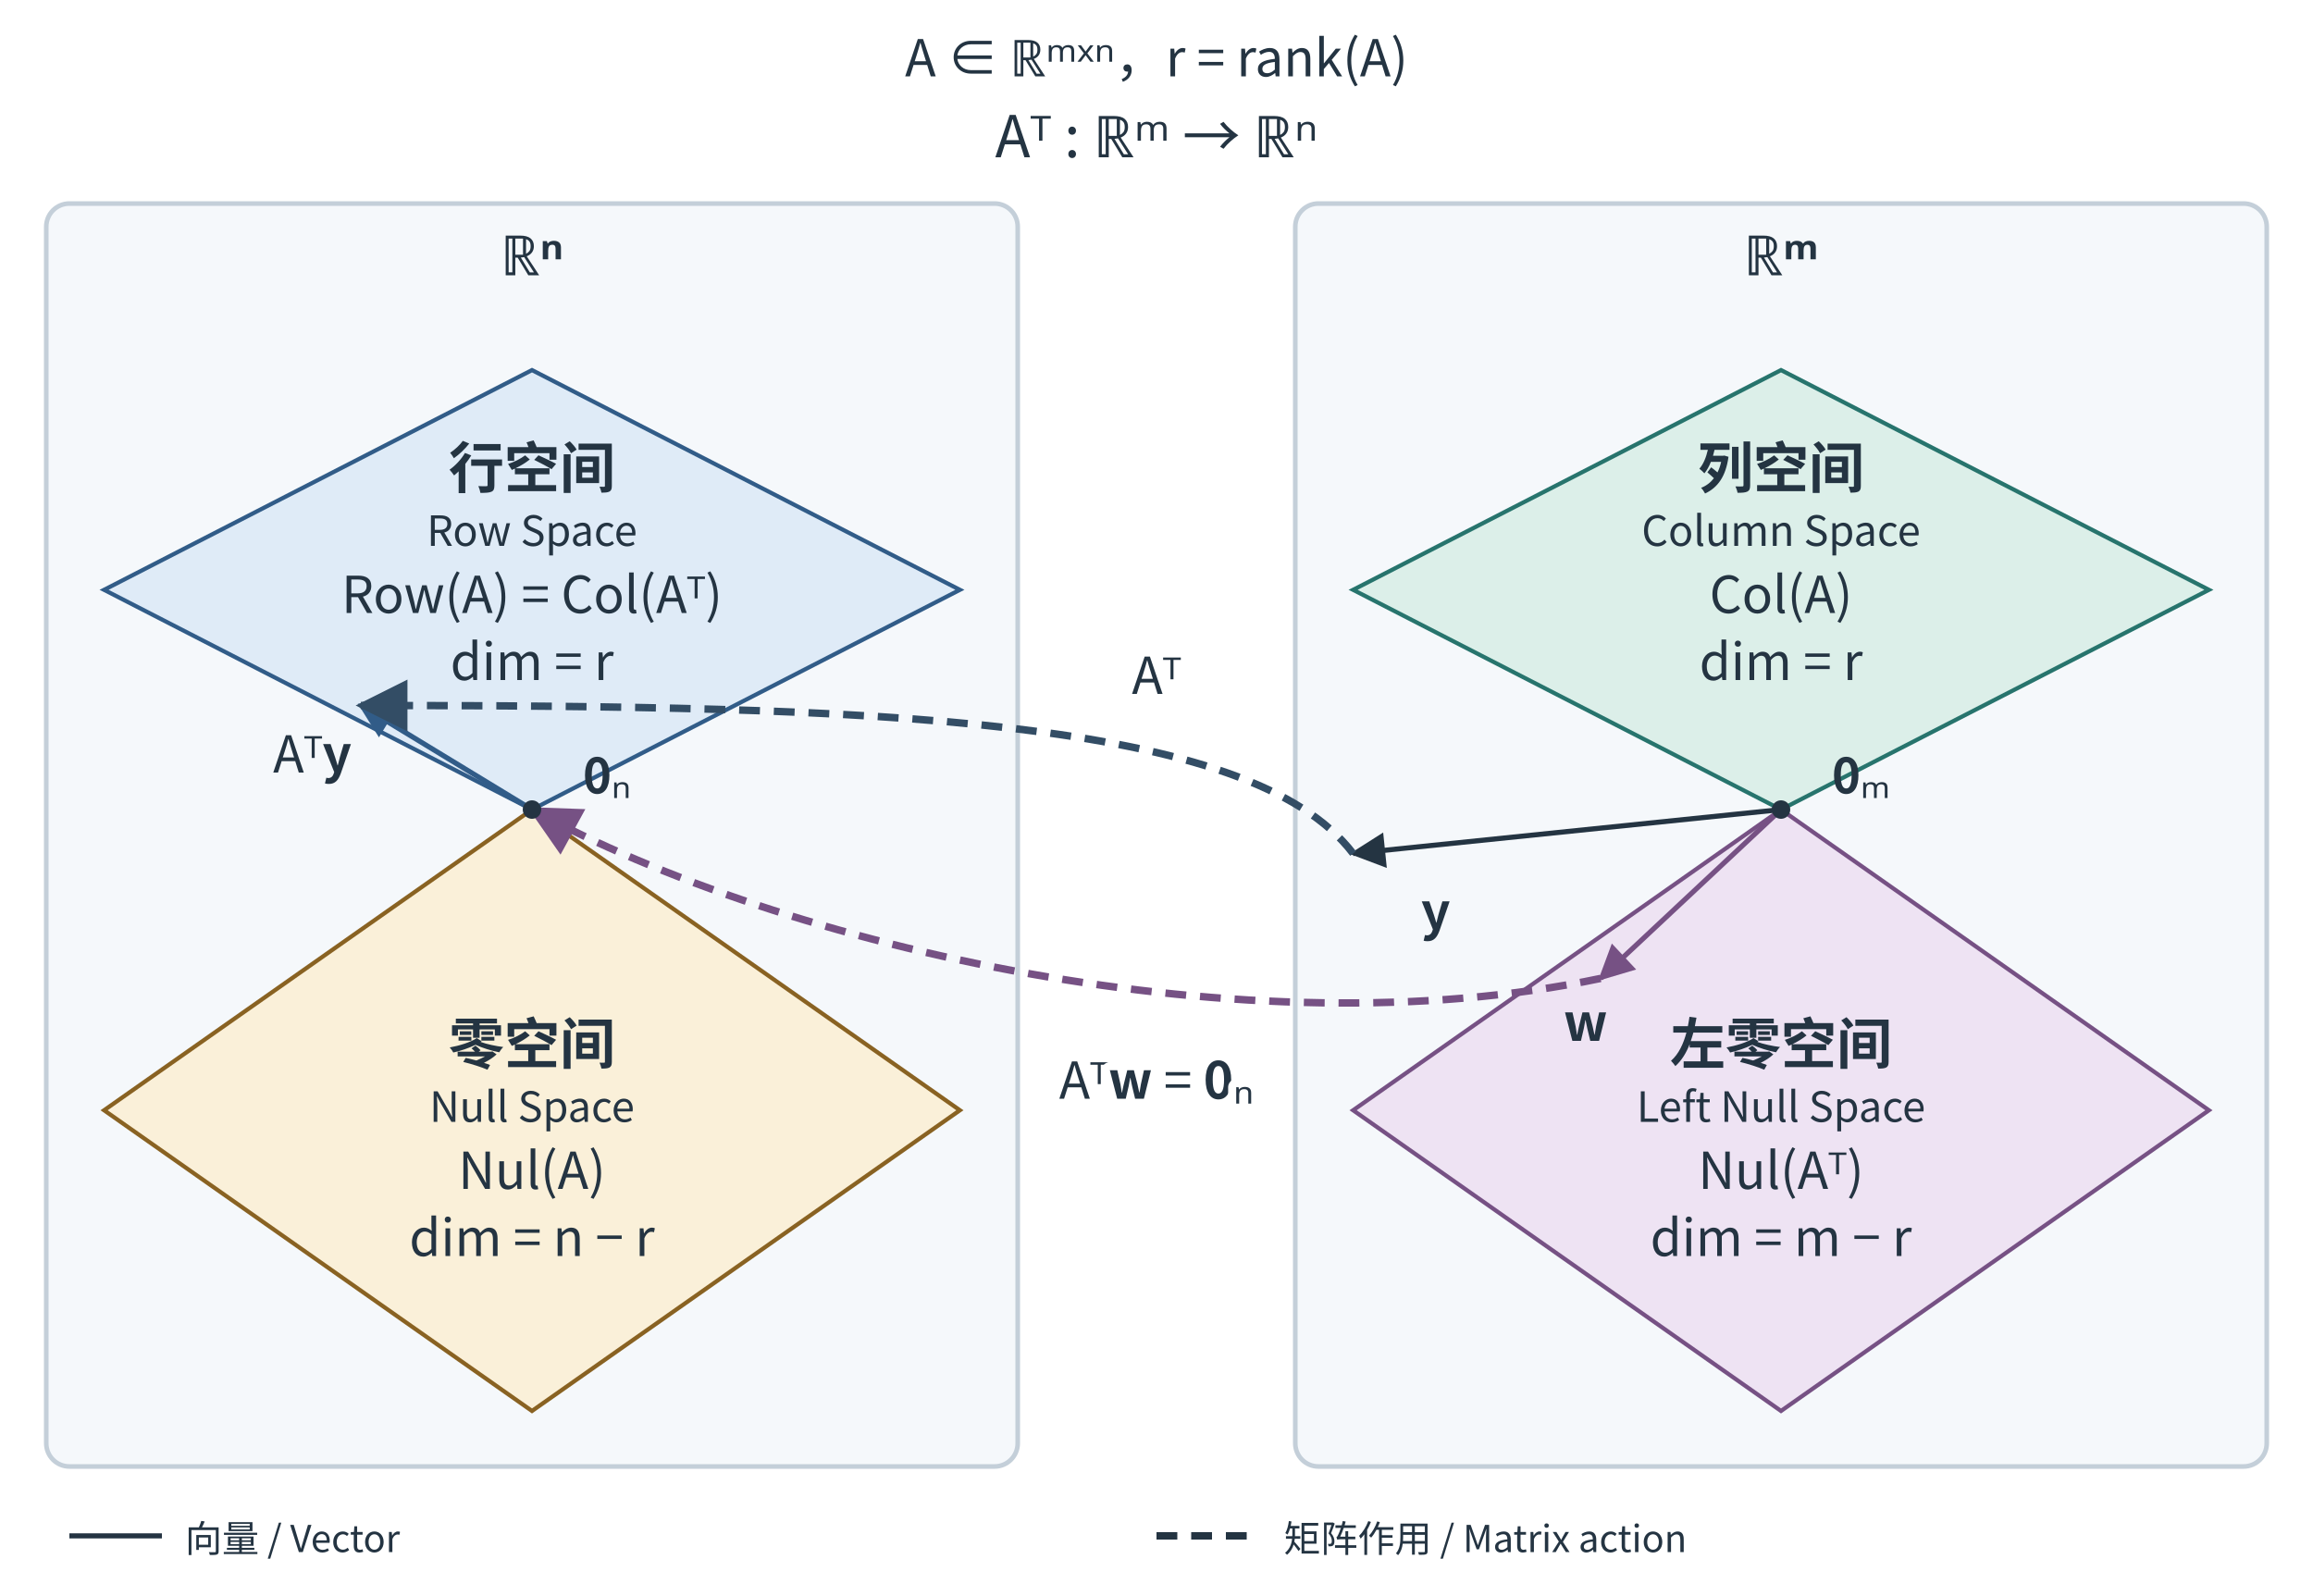
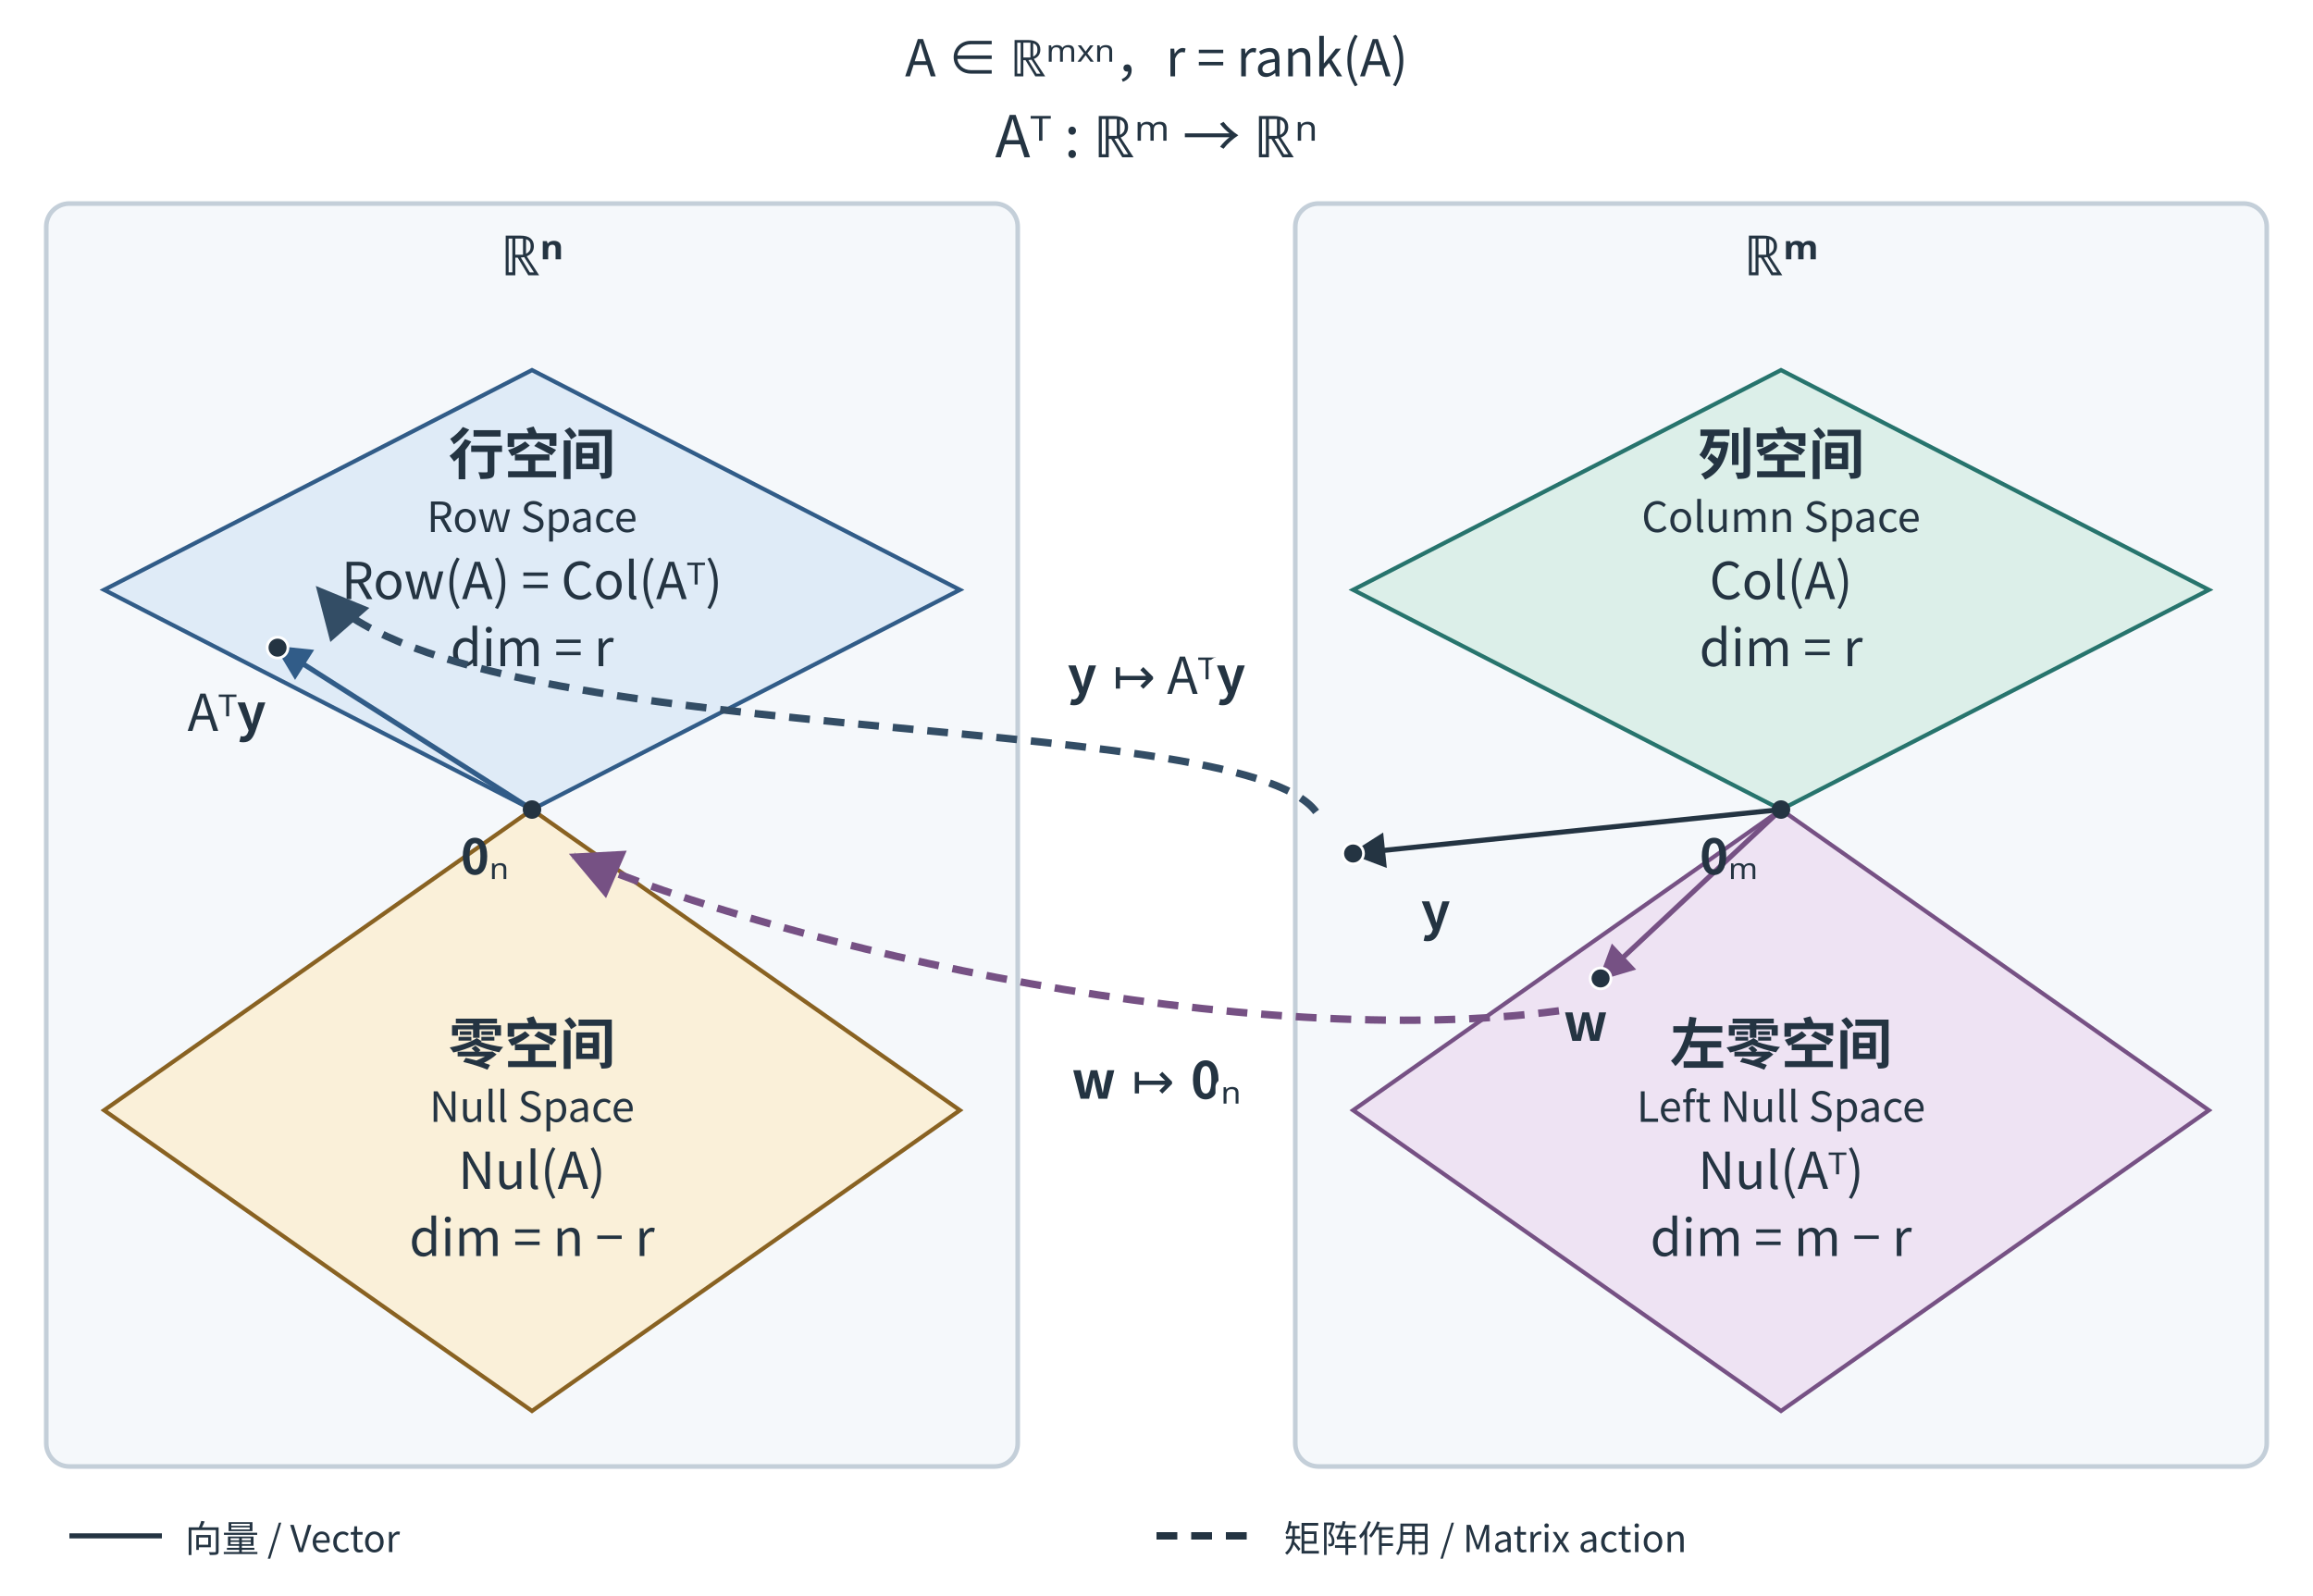
<svg xmlns="http://www.w3.org/2000/svg" viewBox="0 0 1000 690" role="img" aria-labelledby="title desc">
  <defs>
    <marker id="arrow" viewBox="0 0 10 10" refX="9" refY="5" markerWidth="7" markerHeight="7" orient="auto-start-reverse">
      <path d="M0 0L10 5L0 10Z" fill="context-stroke" />
    </marker>
  </defs>
  <style>text{font-family:"Noto Sans CJK SC","Noto Sans",sans-serif;fill:#243442}.label{font-size:21px;font-weight:600}.small{font-size:16px}.math{font-size:25px}.en{font-size:16px;fill:#42566a}</style>
  <rect width="1000" height="690" fill="white" />
  <style>.space-name{font-size:24px;font-weight:600}.space-en{font-size:18px}.formula{font-size:22px}.vec{font-weight:700}.action-label{font-size:22px;paint-order:stroke;stroke:white;stroke-width:7px;stroke-linejoin:round}.origin-label{font-size:21px}</style>
  <text x="500.0" y="33" class="formula" text-anchor="middle">A ∈ ℝᵐˣⁿ，r = rank(A)</text>
  <text x="500.0" y="68" class="math" text-anchor="middle">Aᵀ : ℝᵐ → ℝⁿ</text>
  <rect x="20" y="88" width="420" height="546" rx="10" fill="#f5f8fb" stroke="#c4cfd9" stroke-width="2" stroke-dasharray="" />
  <text x="230" y="119" class="space-name" text-anchor="middle">ℝⁿ</text>
  <rect x="560" y="88" width="420" height="546" rx="10" fill="#f5f8fb" stroke="#c4cfd9" stroke-width="2" stroke-dasharray="" />
  <text x="770" y="119" class="space-name" text-anchor="middle">ℝᵐ</text>
  <polygon id="space-row" points="230,350 45,255 230,160 415,255" fill="#dfebf7" stroke="#315c88" stroke-width="1.8" />
-   <text x="230" y="211" class="space-name" text-anchor="middle">行空间</text>
-   <text x="230" y="236" class="space-en" text-anchor="middle">Row Space</text>
-   <text x="230" y="265" class="formula" text-anchor="middle">Row(A) = Col(Aᵀ)</text>
-   <text x="230" y="294" class="formula" text-anchor="middle">dim = r</text>
+   <text x="230" y="205" class="space-name" text-anchor="middle">行空间</text>
+   <text x="230" y="230" class="space-en" text-anchor="middle">Row Space</text>
+   <text x="230" y="259" class="formula" text-anchor="middle">Row(A) = Col(Aᵀ)</text>
+   <text x="230" y="288" class="formula" text-anchor="middle">dim = r</text>
  <polygon id="space-null" points="230,350 415,480 230,610 45,480" fill="#faf0d9" stroke="#896222" stroke-width="1.8" />
  <text x="230" y="460" class="space-name" text-anchor="middle">零空间</text>
  <text x="230" y="485" class="space-en" text-anchor="middle">Null Space</text>
  <text x="230" y="514" class="formula" text-anchor="middle">Nul(A)</text>
  <text x="230" y="543" class="formula" text-anchor="middle">dim = n − r</text>
  <polygon id="space-column" points="770,350 585,255 770,160 955,255" fill="#dcefe9" stroke="#27746d" stroke-width="1.8" />
-   <text x="770" y="211" class="space-name" text-anchor="middle">列空间</text>
-   <text x="770" y="236" class="space-en" text-anchor="middle">Column Space</text>
-   <text x="770" y="265" class="formula" text-anchor="middle">Col(A)</text>
-   <text x="770" y="294" class="formula" text-anchor="middle">dim = r</text>
+   <text x="770" y="205" class="space-name" text-anchor="middle">列空间</text>
+   <text x="770" y="230" class="space-en" text-anchor="middle">Column Space</text>
+   <text x="770" y="259" class="formula" text-anchor="middle">Col(A)</text>
+   <text x="770" y="288" class="formula" text-anchor="middle">dim = r</text>
  <polygon id="space-left-null" points="770,350 955,480 770,610 585,480" fill="#eee3f3" stroke="#765184" stroke-width="1.8" />
  <text x="770" y="460" class="space-name" text-anchor="middle">左零空间</text>
  <text x="770" y="485" class="space-en" text-anchor="middle">Left Null Space</text>
  <text x="770" y="514" class="formula" text-anchor="middle">Nul(Aᵀ)</text>
  <text x="770" y="543" class="formula" text-anchor="middle">dim = m − r</text>
  <path id="vector-general" d="M770 350 L585 369" fill="none" stroke="#243442" stroke-width="2.2" marker-end="url(#arrow)" />
  <path id="vector-null" d="M770 350 L692 423" fill="none" stroke="#765184" stroke-width="2.2" marker-end="url(#arrow)" />
-   <path id="vector-output" d="M230 350 L156 305" fill="none" stroke="#315c88" stroke-width="2.2" marker-end="url(#arrow)" />
-   <path id="action-general" d="M585 369 C540 310 380 305 156 305" fill="none" stroke="#334d65" stroke-width="3.2" stroke-dasharray="9 6" marker-end="url(#arrow)" />
-   <path id="action-null" d="M692 423 C540 455 340 410 230 350" fill="none" stroke="#765184" stroke-width="3.2" stroke-dasharray="9 6" marker-end="url(#arrow)" />
+   <path id="vector-output" d="M230 350 L120 280" fill="none" stroke="#315c88" stroke-width="2.2" marker-end="url(#arrow)" />
+   <path id="action-general" d="M569 351 C535 305 200 326 138 255" fill="none" stroke="#334d65" stroke-width="3.2" stroke-dasharray="9 6" marker-end="url(#arrow)" />
+   <path id="action-null" d="M674 437 C540 455 340 410 248 370" fill="none" stroke="#765184" stroke-width="3.2" stroke-dasharray="9 6" marker-end="url(#arrow)" />
+   <circle id="endpoint-general" cx="585" cy="369" r="4.5" fill="#243442" stroke="white" stroke-width="1.2" />
+   <circle id="endpoint-null" cx="692" cy="423" r="4.5" fill="#243442" stroke="white" stroke-width="1.2" />
+   <circle id="endpoint-output" cx="120" cy="280" r="4.5" fill="#243442" stroke="white" stroke-width="1.2" />
  <text x="627" y="402" class="formula" text-anchor="end">
    <tspan class="vec">y</tspan>
  </text>
  <text x="695" y="450" class="formula" text-anchor="end">
    <tspan class="vec">w</tspan>
  </text>
-   <text x="152" y="334" class="formula" text-anchor="end">Aᵀ<tspan class="vec">y</tspan>
+   <text x="115" y="316" class="formula" text-anchor="end">Aᵀ<tspan class="vec">y</tspan>
  </text>
-   <text x="500.0" y="300" class="action-label" text-anchor="middle">Aᵀ</text>
-   <text x="500.0" y="475" class="action-label" text-anchor="middle">Aᵀ<tspan class="vec">w</tspan> = <tspan class="vec">0</tspan>ₙ</text>
+   <text x="500.0" y="300" class="action-label" text-anchor="middle">
+     <tspan class="vec">y</tspan> ↦ Aᵀ<tspan class="vec">y</tspan>
+   </text>
+   <text x="500.0" y="475" class="action-label" text-anchor="middle">
+     <tspan class="vec">w</tspan> ↦ <tspan class="vec">0</tspan>ₙ</text>
  <circle id="origin-ₙ" cx="230" cy="350" r="4" fill="#243442" />
-   <text x="252" y="343" class="origin-label" text-anchor="start">
+   <text x="220" y="378" class="origin-label" text-anchor="end">
    <tspan class="vec">0</tspan>ₙ</text>
  <circle id="origin-ₘ" cx="770" cy="350" r="4" fill="#243442" />
-   <text x="792" y="343" class="origin-label" text-anchor="start">
+   <text x="760" y="378" class="origin-label" text-anchor="end">
    <tspan class="vec">0</tspan>ₘ</text>
  <polyline points="30.00,664.00 70.00,664.00" fill="none" stroke="#243442" stroke-width="2.2" stroke-dasharray="" />
  <text x="80" y="671" class="small">向量 / Vector</text>
  <polyline points="500.00,664.00 545.00,664.00" fill="none" stroke="#243442" stroke-width="3.2" stroke-dasharray="9 6" />
  <text x="555.0" y="671" class="small">矩阵作用 / Matrix action</text>
</svg>
